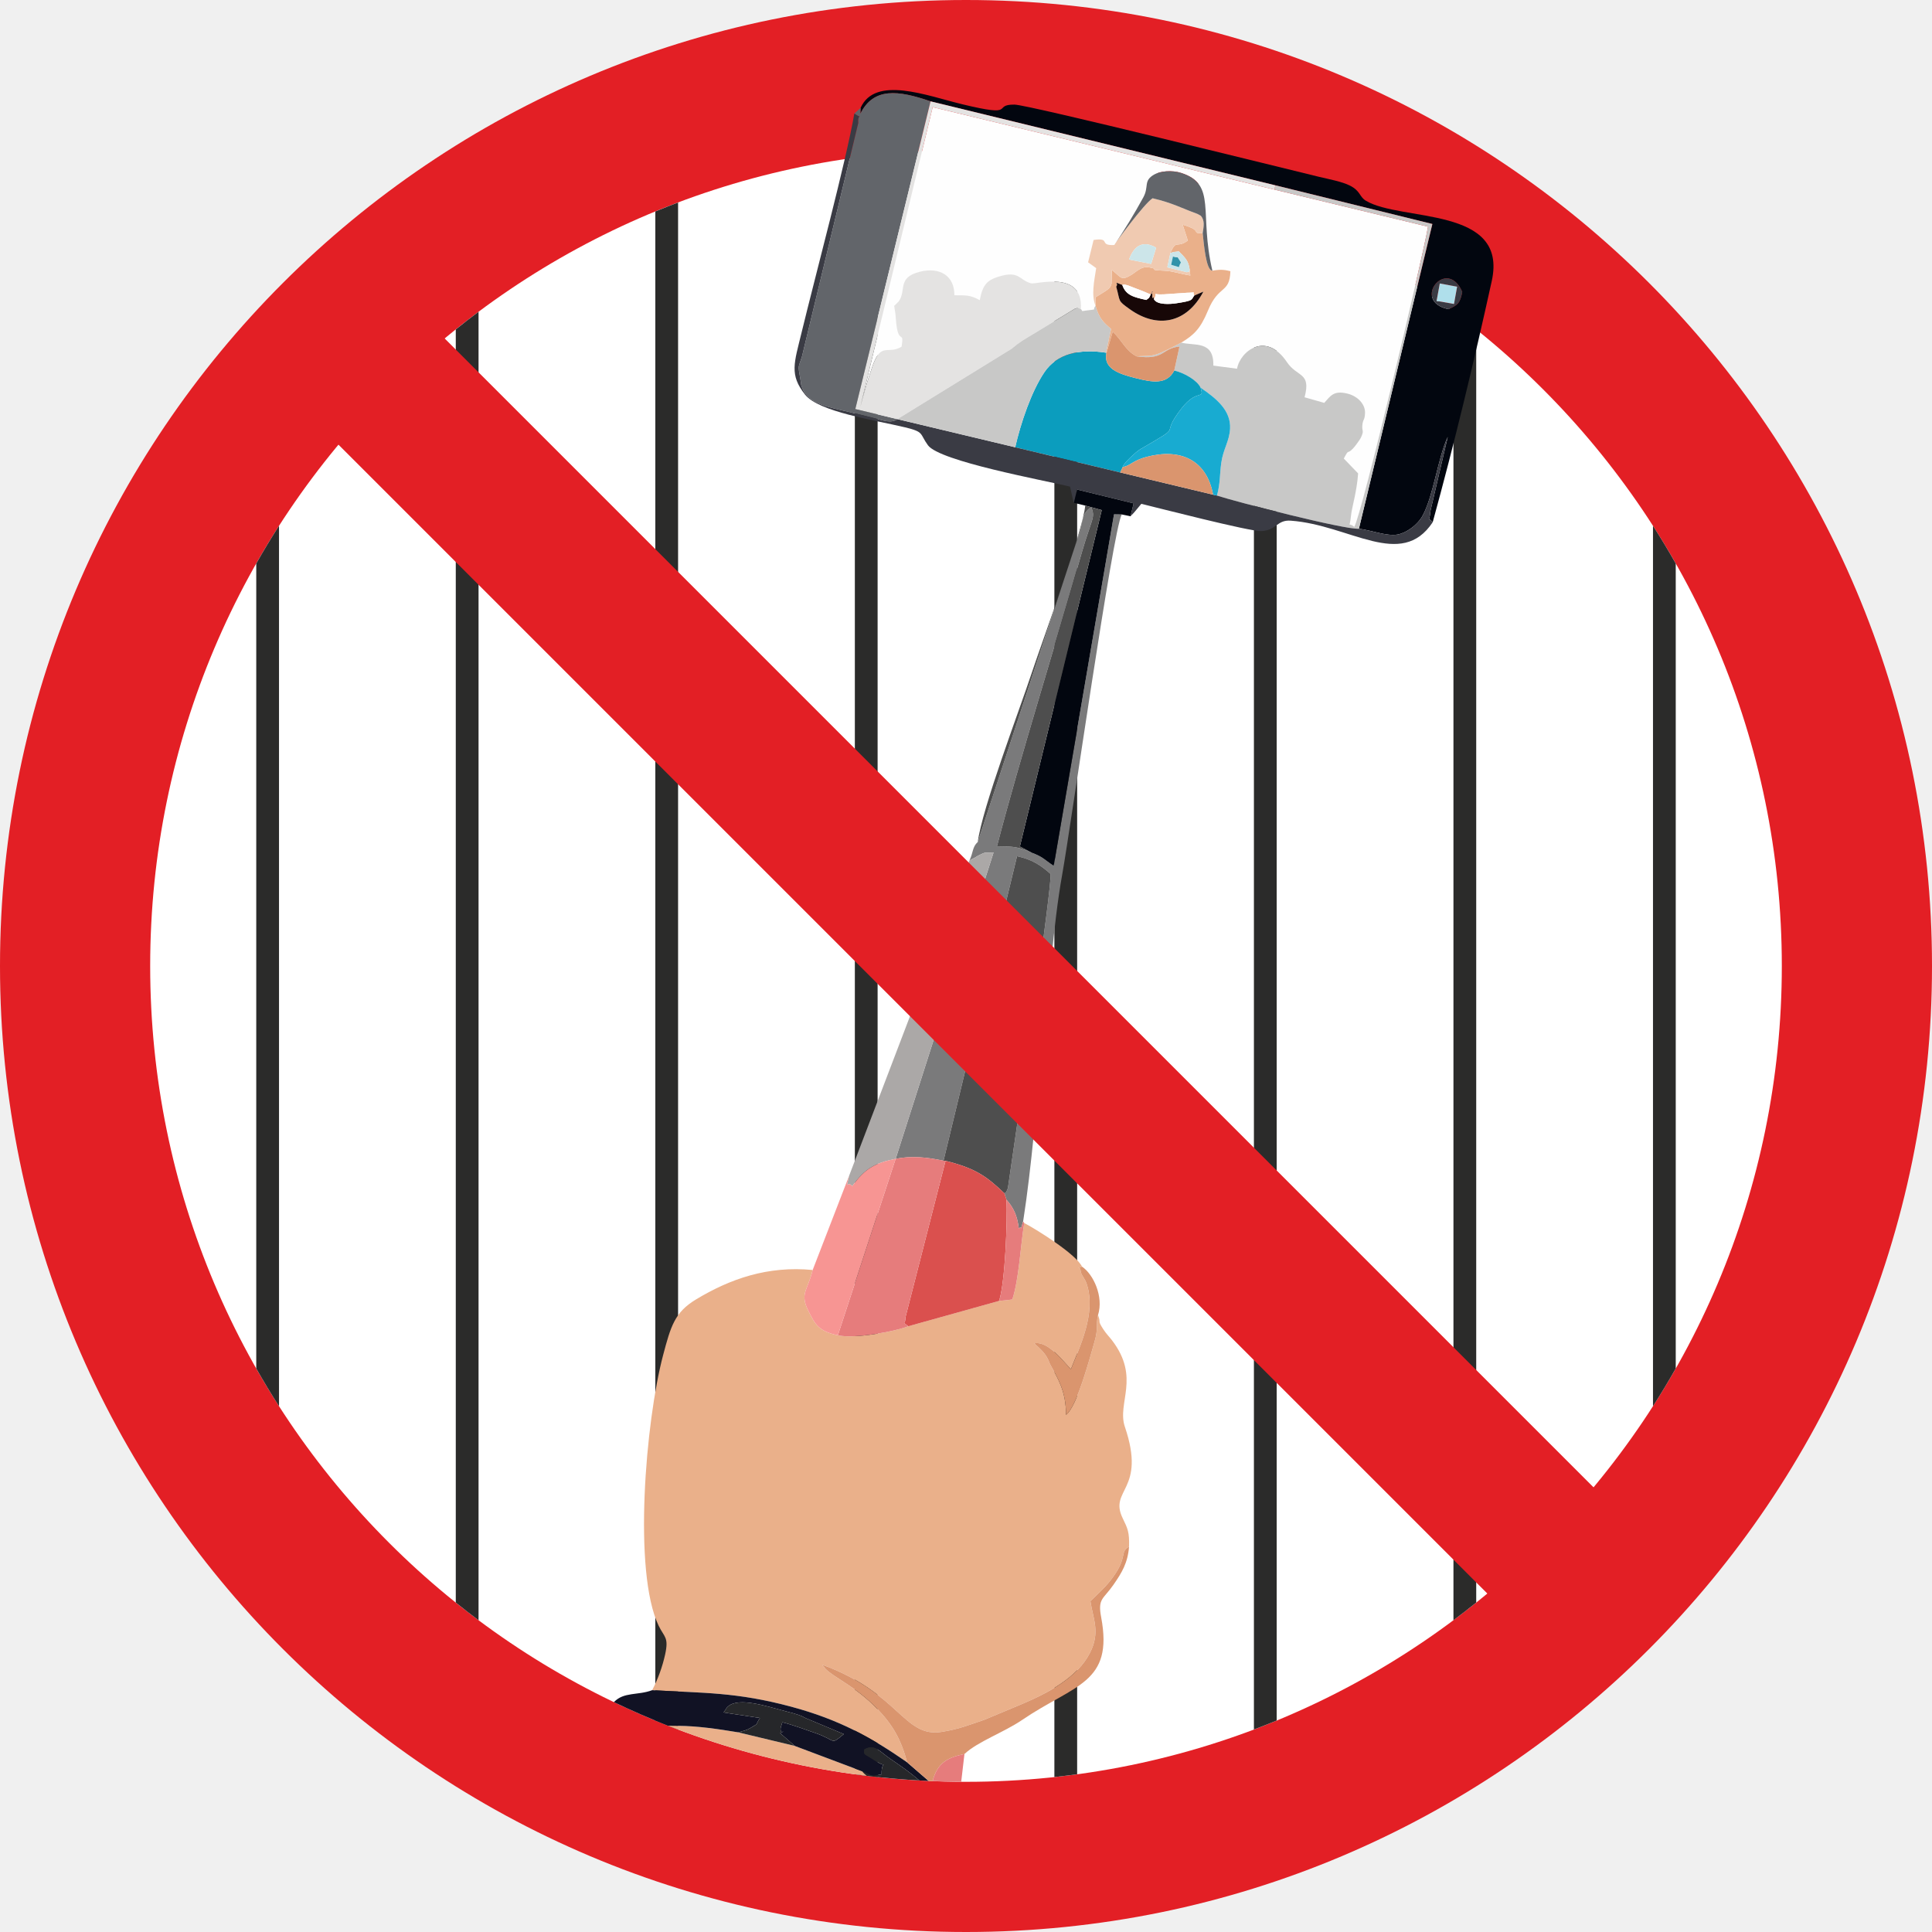
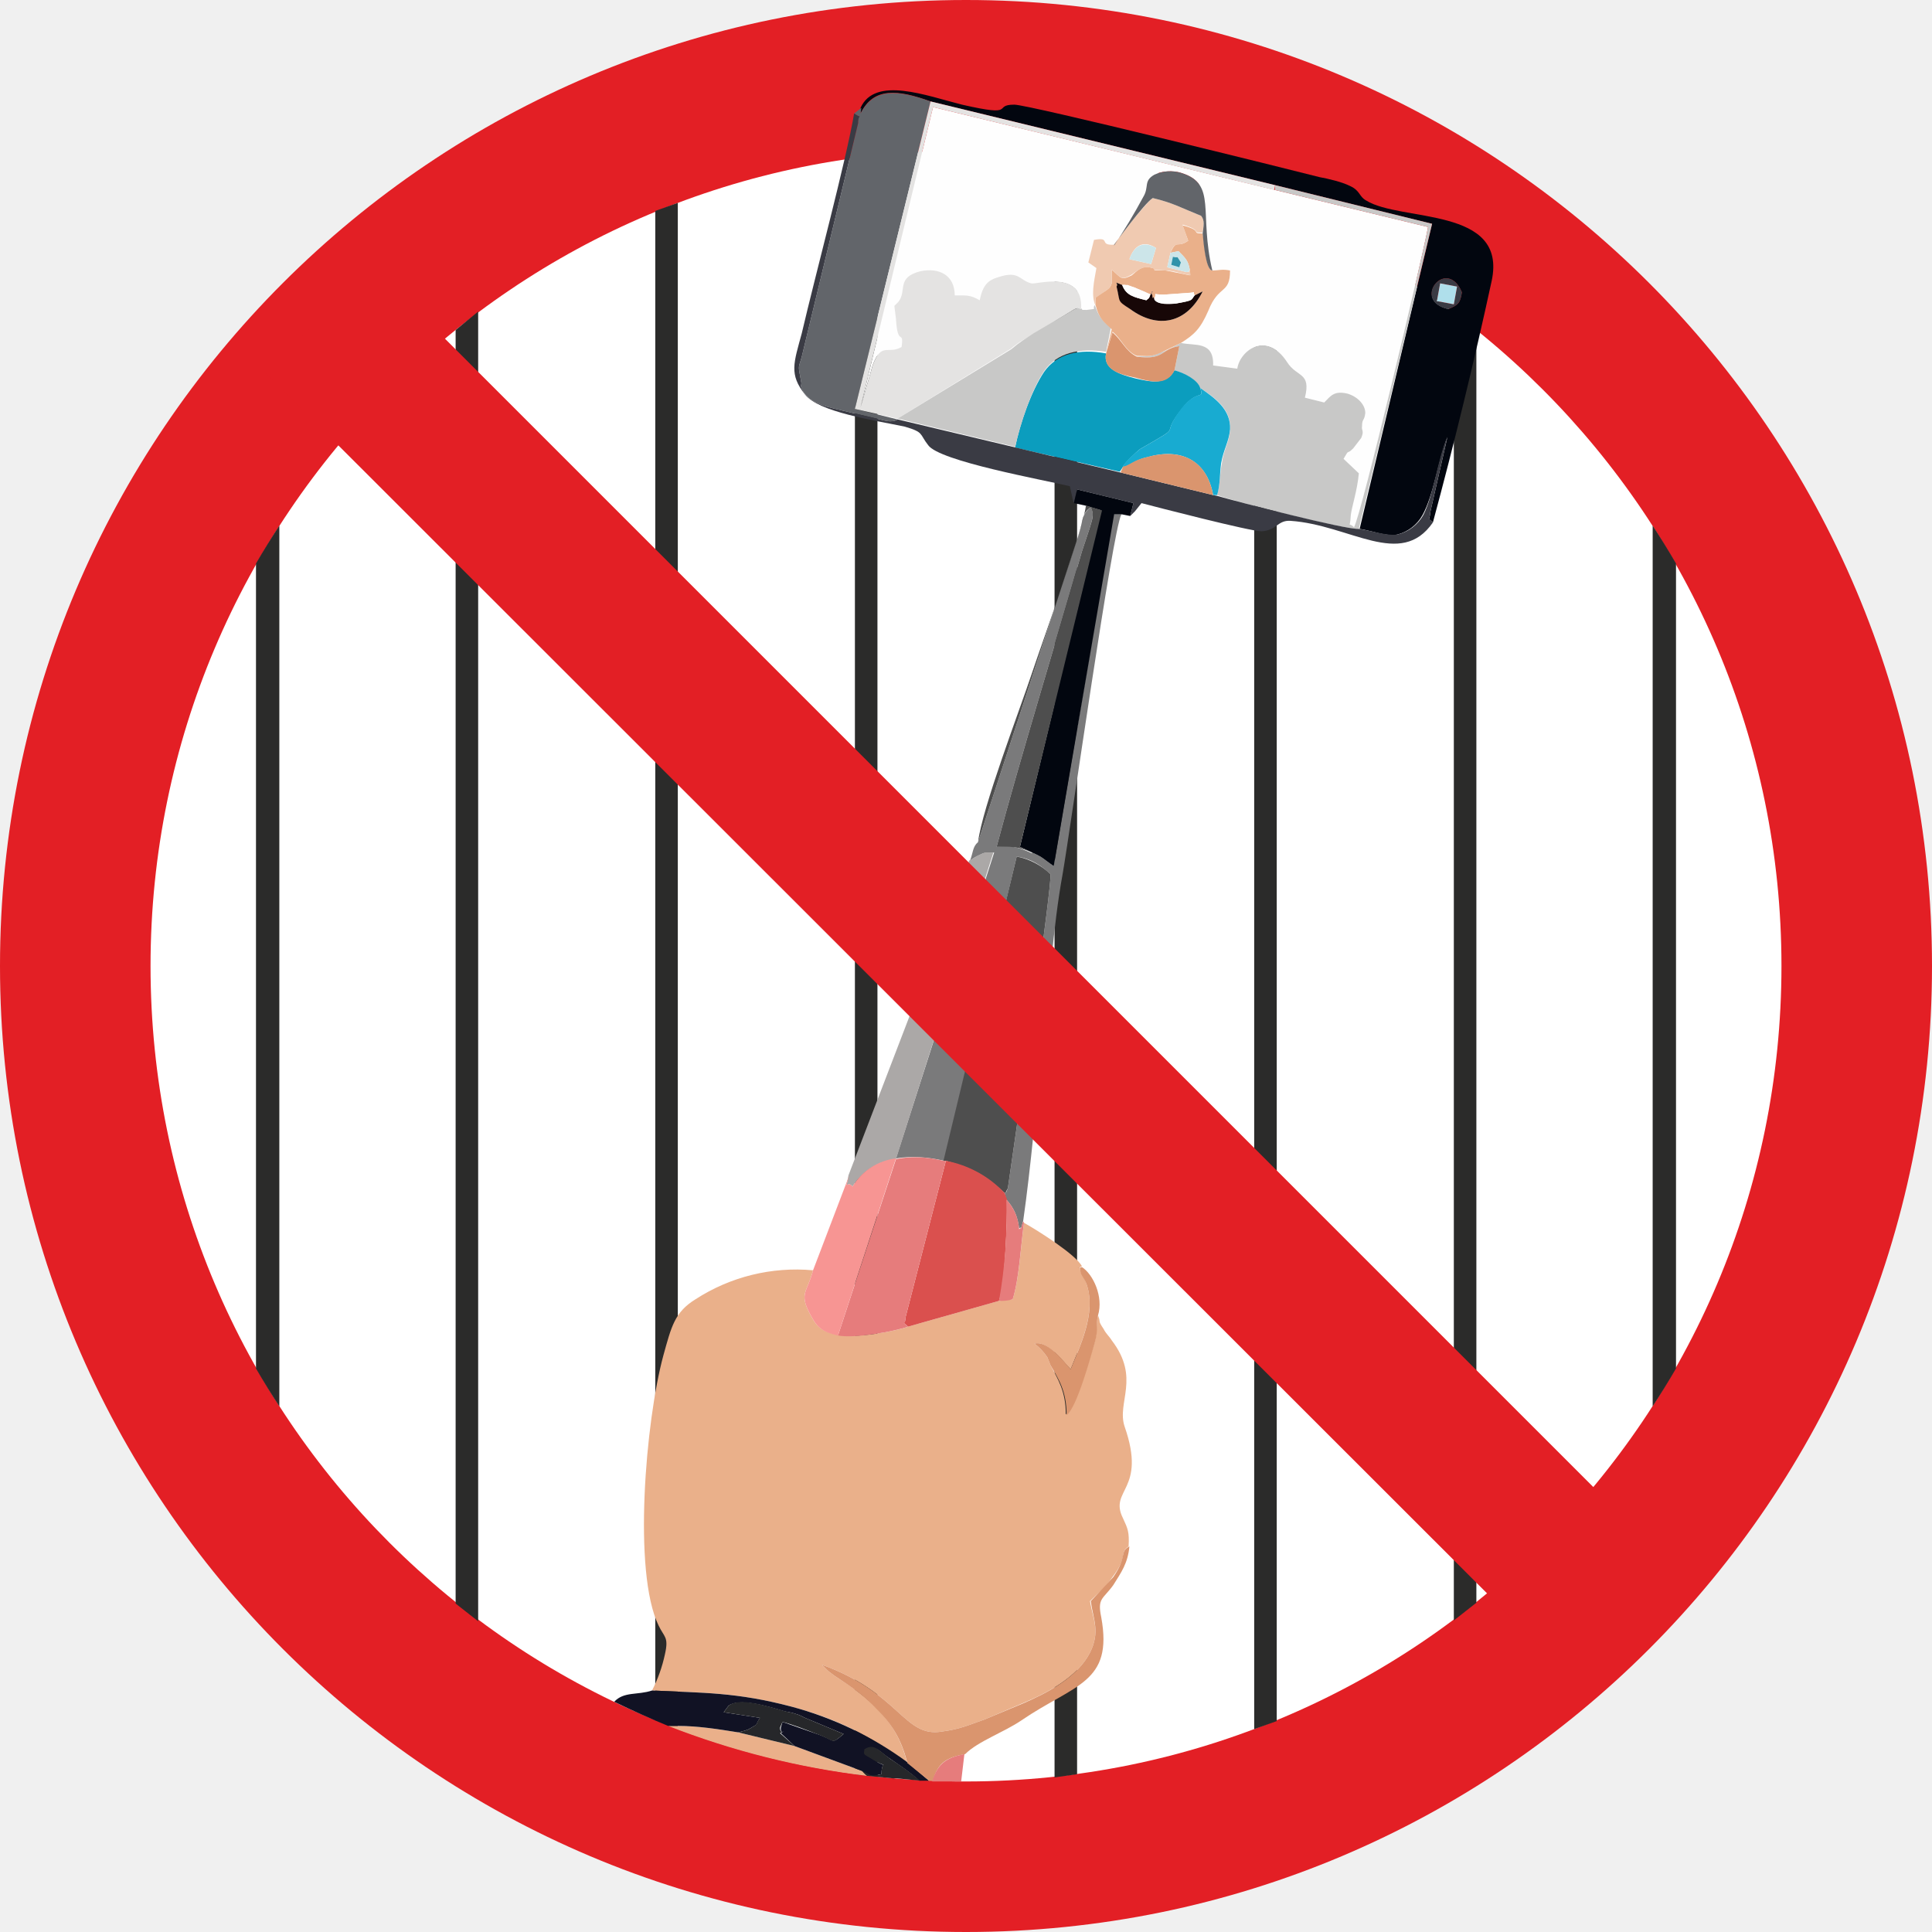
<svg xmlns="http://www.w3.org/2000/svg" width="240" height="240" fill="none">
-   <path fill="#E31F25" fill-rule="evenodd" d="M120 240c66.274 0 120-53.726 120-120S186.274 0 120 0 0 53.726 0 120s53.726 120 120 120" clip-rule="evenodd" />
-   <path fill="#fff" fill-rule="evenodd" d="M120 221.344c55.971 0 101.344-45.373 101.344-101.344S175.971 18.656 120 18.656 18.656 64.03 18.656 120c0 55.971 45.374 101.344 101.344 101.344" clip-rule="evenodd" />
-   <path fill="#2B2B2A" fill-rule="evenodd" d="M34.66 65.318a102 102 0 0 0-2.827 4.685v99.994a102 102 0 0 0 2.828 4.685zM59.447 38.73c-.957.714-1.898 1.449-2.828 2.196v158.149c.93.747 1.87 1.482 2.828 2.196zM84.234 25.156q-1.424.537-2.828 1.115v187.457a99 99 0 0 0 2.828 1.116zM109.02 19.25q-1.42.154-2.828.346v200.808q1.408.192 2.828.346zM130.979 220.75q1.42-.154 2.828-.346V19.596q-1.408-.192-2.828-.346zM155.766 214.844q1.424-.537 2.827-1.116V26.271a100 100 0 0 0-2.827-1.115zM180.553 201.271c.957-.714 1.897-1.449 2.828-2.196V40.925a102 102 0 0 0-2.828-2.195zM205.34 174.683a101 101 0 0 0 2.827-4.686V70.003a101 101 0 0 0-2.827-4.685z" clip-rule="evenodd" />
-   <path fill="#EAB08A" fill-rule="evenodd" d="m124.114 161.6-11.281 3.151c-1.651.661-6.791 1.595-8.751 1.125-2.412-.505-2.823-1.384-3.601-2.905-1.189-2.326-.183-2.517.471-5.209-5.581-.532-10.23 1.087-14.508 3.668-2.636 1.59-3.122 3.342-4.067 6.897-2.177 8.197-3.765 26.945-.56 33.62.7 1.456 1.285 1.402.807 3.584a18.3 18.3 0 0 1-1.607 4.429c6.344.362 10.484.224 17.288 2.057 5.945 1.601 9.903 3.796 14.391 6.912-.795-2.904-1.787-4.644-3.778-6.711-2.595-2.695-5.302-3.808-6.357-4.892l-.42-.524c9.611 3.49 10.126 9.109 14.857 8.337 2.254-.368 3.254-.823 5.302-1.51l4.749-1.988c3.052-1.306 6.767-3.199 8.35-6.32 1.307-2.576.393-4.169.053-6.417.974-.957 1.931-1.782 2.789-2.963 1.906-2.627.792-3.106 2.015-3.813.048-1.792-.152-2.21-.797-3.541-1.749-3.607 2.981-3.399.277-11.342-1.012-2.969 1.967-6.078-1.593-10.741-.367-.481-.716-.799-1.108-1.409-.766-1.192-.221-.651-.634-1.734-.289 1.204.071 1.598-.449 3.365-.528 1.793-2.152 8.012-3.525 9.031 0-2.951-.994-4.486-1.915-6.161-.269-.489-.138-.419-.461-.992-.328-.585-1.002-1.246-1.589-1.722 1.72-.389 3.648 2.295 4.57 3.209 1.083-2.796 3.141-6.903 1.984-10.531-.278-.871-.735-1.118-.788-1.755-.055-.657-.762-.048.177-.464-.674-1.468-5.358-4.452-7.173-5.416-.466 2.89-.65 6.982-1.478 9.499-.629.086-.982.122-1.64.176M107.696 220.599a3 3 0 0 1-.585-.561l-8.378-3.152-7.022-1.688c-2.523-.414-4.978-.789-7.498-.812q-.674-.006-1.223-.015a100.7 100.7 0 0 0 24.706 6.228" clip-rule="evenodd" />
-   <path fill="#FEFEFE" fill-rule="evenodd" d="M134.273 38.399c.307.28-.135.28.692.172 1.513-.202.633.016 1.129-.58-.549-1.34-.177-3.033.078-4.681l-1.004-.726.683-2.776c2.23-.319.552.728 2.574.63a75 75 0 0 0 3.595-5.907c.751-1.378-.024-2.04 1.336-2.841.733-.431 2.214-.59 3.419-.193 4.402 1.453 2.146 4.916 3.83 12.125.768-.113 1.277-.189 2.238.07-.089 2.823-1.448 1.63-2.787 4.892-.949 2.309-1.804 3.069-3.317 3.976 1.64.436 4.065-.303 3.987 2.855l2.945.39c.373-2.168 3.59-4.713 6.195-.825 1.287 1.922 3.031 1.214 2.192 4.37l2.444.697c.765-.84 1.157-1.579 2.875-1.154 1.344.332 2.211 1.363 2.192 2.363-.02 1.012-.277.765-.337 1.629-.051.748.25.546-.168 1.465-.125.276-.778 1.15-.984 1.362-.834.854-.429-.106-1.149 1.25l1.779 1.847c-.149 2.229-.783 4.246-.874 5.178-.186 1.887-.431.747.397 1.466.9-1.41 8.513-33.416 9.162-37.296l-19.087-4.605-42.45-10.242-8.997 37.285c.397-1.601 1.035-3.783 1.562-5.217 1.079-2.945 1.874-1.267 3.578-2.315.359-2.273-.467.09-.721-3.496-.069-.975-.062-.566-.202-1.57l.545-.528c1.027-1.374-.241-3.002 2.666-3.717 2.437-.599 4.285.476 4.267 2.928 1.444.014 1.917-.067 3.155.607.36-1.97.969-2.495 2.344-2.922 2.568-.797 2.519.408 4.018.83.634.178 6.511-1.705 6.2 3.204" clip-rule="evenodd" />
-   <path fill="#02060F" fill-rule="evenodd" d="M179.929 38.407c-4.689-.976-.21-6.563 1.716-2.15-.269 1.446-.59 1.64-1.716 2.15m-73.021-25.009-.035.734c1.651-3.301 4.675-2.938 8.728-1.542l42.835 10.432 19.498 4.802-9.126 37.856c1.503.179 3.465.96 4.794.723 1.072-.19 2.487-1.158 3.143-2.387 1.348-2.526 1.865-7.102 3.102-9.748l-2.15 9.185c-.174 1.898-.454.529.277 1.425 2.643-9.583 5.2-20.234 7.34-29.98 2.051-9.335-11.265-7.34-15.636-9.96-.829-.498-.652-1.205-1.974-1.877-.987-.502-2.725-.826-3.844-1.094-3.458-.826-36.087-8.956-37.838-8.973-2.872-.027.499 1.65-6.52-.05-4.386-1.064-10.781-3.589-12.594.454" clip-rule="evenodd" />
-   <path fill="#7A7A7B" fill-rule="evenodd" d="M128.16 105.924c-1.871-.824-2.448-.792-4.328-.741 2.822-10.85 7.3-25.134 10.59-36.677.26-.912.553-1.811.861-2.708.555-1.616.66-1.905.259-2.81-1.099.797-.972 1.42-1.342 2.847l-12.739 38.767c-.689.595-.555 1.331-1.034 2.285l.666-.342c.071-.04.284-.187.368-.228 1.119-.551.663-.347 1.965-.423l-12.166 38.06c1.937-.393 3.841-.211 5.948.236l9.13-37.827c1.82.372 3.013 1.152 4.175 2.209.09 1.909-3.419 26.19-4.001 30.024l-1.309 9.003c-.32.735-.115.368-.429.643l.257.796c.871.989 1.333 1.932 1.527 3.568.506-.456.052.712.54-.879 1.087-6.957 1.624-14.516 2.426-21.604.764-6.745 1.277-15.087 2.433-21.519 1.051-5.853 6.276-42.727 7.391-44.697l-.962-.017-7.488 43.675c-1.297-.864-1.306-1.103-2.738-1.641" clip-rule="evenodd" />
-   <path fill="#C8C8C7" fill-rule="evenodd" d="M146.738 42.56c-.628.343-1.862.97-2.591 1.275-1.235.518-1.603.325-2.936.438 3.508.488 3.022-.987 5.312-1.227l-.652 2.983c1.269.294 2.88 1.249 3.268 2.128 1.894 1.3 3.788 2.788 3.664 5.094-.084 1.585-.852 2.522-1.093 4.232-.197 1.406-.12 2.625-.537 4.078 2.423.79 15.883 4.258 17.634 4.119l9.126-37.856-19.498-4.802-.127.53 19.086 4.605c-.648 3.88-8.262 35.886-9.162 37.296-.827-.719-.582.42-.397-1.466.092-.932.726-2.949.875-5.178l-1.779-1.847c.719-1.356.314-.396 1.148-1.25.206-.211.859-1.086.985-1.362.418-.919.116-.717.168-1.465.059-.864.317-.617.336-1.629.019-1-.848-2.031-2.192-2.363-1.718-.425-2.11.313-2.874 1.154l-2.444-.696c.838-3.157-.906-2.449-2.193-4.37-2.604-3.889-5.822-1.344-6.195.825l-2.945-.39c.078-3.16-2.347-2.42-3.987-2.856" clip-rule="evenodd" />
-   <path fill="#62656A" fill-rule="evenodd" d="m106.908 13.398-.781.71c1.197.805.387-.201.493 1.163l-6.984 28.97c-.456 1.537-.56.912-.185 3.018.201 1.131-.124-.128.125.708.664 2.231 3.467 2.628 5.857 3.2 1.018.243 2.039.482 3.053.747 1.28.334 2.192.708 2.989.153l-5.226-1.253L115.6 12.59c-4.052-1.396-7.076-1.759-8.727 1.542z" clip-rule="evenodd" />
-   <path fill="#E4E3E2" fill-rule="evenodd" d="m111.475 52.067 14.167-8.727c1.188-.99 1.557-1.136 2.752-1.869l5.107-3.103c.751-.201-.05-.317.772.03.311-4.908-5.566-3.025-6.2-3.203-1.499-.422-1.45-1.627-4.018-.83-1.375.427-1.984.951-2.344 2.922-1.238-.674-1.711-.593-3.155-.607.018-2.452-1.83-3.527-4.267-2.928-2.907.715-1.639 2.342-2.666 3.717l-.545.527c.14 1.005.133.596.203 1.57.254 3.587 1.08 1.224.72 3.497-1.704 1.047-2.498-.63-3.578 2.315-.526 1.434-1.165 3.616-1.562 5.217l8.997-37.286 42.45 10.243.128-.53-42.835-10.432-9.352 38.224z" clip-rule="evenodd" />
-   <path fill="#4E4E4E" fill-rule="evenodd" d="m117.209 144.19.25.013c3.675.917 5.067 1.884 7.316 4.039.315-.275.109.092.429-.643l1.309-9.003c.582-3.834 4.091-28.115 4.001-30.024-1.162-1.056-2.355-1.837-4.175-2.209z" clip-rule="evenodd" />
-   <path fill="#0B9DBE" fill-rule="evenodd" d="m126.113 55.562 13.042 3.129.315-.668c-.021-.367 1.681-1.924 2.154-2.2 5.865-3.407 2.149-1.255 5.166-5.112 1.97-2.518 2.849-.929 2.351-2.554-.389-.88-2-1.834-3.269-2.129-.95 1.806-2.747 1.463-4.847.931-2.009-.508-3.981-1.154-3.58-3.101l-.043-.043c-3.302-.519-6.108.135-7.653 2.409-1.613 2.373-2.957 6.334-3.636 9.338" clip-rule="evenodd" />
-   <path fill="#3A3B44" fill-rule="evenodd" d="m133.405 62.462.397-1.647 7.022 1.716-.386 1.6.373-.39c.041-.047.125-.14.174-.199l.793-.953c1.878.447 13.502 3.454 14.894 3.386 1.922-.096 1.945-1.421 3.67-1.295 7.35.535 13.703 6.114 17.631.198-.731-.896-.451.473-.277-1.425l2.151-9.185c-1.238 2.646-1.755 7.222-3.103 9.748-.655 1.228-2.071 2.196-3.143 2.387-1.329.236-3.291-.544-4.794-.723-1.751.138-15.211-3.33-17.634-4.12l-.48-.108-11.54-2.762-13.041-3.128-14.638-3.495c-.796.554-1.708.18-2.989-.154-1.013-.264-2.034-.503-3.053-.747-2.389-.571-5.193-.968-5.856-3.2-.25-.835.076.424-.126-.707-.374-2.106-.27-1.481.185-3.018l6.985-28.97c-.107-1.365.703-.358-.494-1.163-1.002 5.852-4.802 19.987-6.562 27.247-.904 3.733-1.531 5.188.443 7.664 1.716 2.152 8.616 3.154 12.414 4.064 2.426.581 1.804.784 2.847 2.224 1.443 1.995 14.31 4.333 17.655 5.141l.394 1.746c.019.068.039.188.088.268" clip-rule="evenodd" />
-   <path fill="#DA504E" fill-rule="evenodd" d="m112.834 164.751 11.281-3.15c.759-2.392 1.035-10.041.917-12.563l-.258-.795c-2.248-2.156-3.64-3.123-7.316-4.039l-4.977 19.436c.011 1.078-.551.386.353 1.111" clip-rule="evenodd" />
-   <path fill="#C8C8C7" fill-rule="evenodd" d="M134.272 38.399c-.822-.348-.021-.232-.772-.03l-5.107 3.102c-1.194.733-1.563.879-2.752 1.87l-14.166 8.726 14.637 3.495c.679-3.003 2.023-6.965 3.636-9.338 1.545-2.274 4.351-2.928 7.653-2.41l.619-2.958c-1.026-.869-1.484-1.358-1.926-2.865-.496.595.384.378-1.13.58-.826.109-.385.108-.692-.172" clip-rule="evenodd" />
-   <path fill="#E67C7C" fill-rule="evenodd" d="m111.26 143.954-7.178 21.922c1.96.47 7.1-.465 8.751-1.125-.904-.725-.342-.034-.353-1.112l4.978-19.436-.25-.014c-2.107-.446-4.011-.628-5.948-.235" clip-rule="evenodd" />
-   <path fill="#ABA8A7" fill-rule="evenodd" d="m120.427 106.887-14.937 39.145c-.495 2.162-.261.489.379 1.322 1.544-2.183 2.857-2.905 5.391-3.4l12.166-38.059c-1.302.075-.845-.129-1.965.422-.083.041-.296.188-.367.228z" clip-rule="evenodd" />
-   <path fill="#02060F" fill-rule="evenodd" d="m133.405 62.462 1.404.345 2.055.56-10.171 41.789 1.467.768c1.432.538 1.441.777 2.738 1.641l7.488-43.675.962.017 1.09.224.386-1.6-7.021-1.716z" clip-rule="evenodd" />
-   <path fill="#111224" fill-rule="evenodd" d="M81.017 209.96c-1.807.676-3.526.185-4.753 1.484q3.3 1.582 6.726 2.928l1.222.015c2.521.023 4.976.397 7.499.811.713-.211.993-.231 1.517-.546 1.138-.685.492-.187 1.172-1.238l-4.513-.684c.434-.586.29-.53.608-.793 1.33-1.099 4.685-.004 7.026.62.693.185 1.467.368 2.088.634.078.033.153.079.223.111.061.028.137.079.193.106l4.799 2.007c-1.74 1.423-.82.793-3.615-.159-.965-.329-2.817-1.019-4.027-1.312l-.21.702c-.1 1.052.805.081-.06.655l1.82 1.586 8.378 3.151c1.428.635.967.655 2.404.382-.045-2.103 1.037-.488-.977-1.811-1.305-.857-1.2-.529-1.168-1.287 1.29-.727 1.877.249 3.226 1.164 1.319.895 2.465 1.7 3.616 2.69q.574.033 1.15.058l-2.664-2.305c-4.489-3.116-8.446-5.311-14.391-6.912-6.805-1.833-10.945-1.695-17.289-2.057" clip-rule="evenodd" />
-   <path fill="#EAB08A" fill-rule="evenodd" d="M139.415 35.398c.232-.043.146-.106.729.064.087.025.606.236.713.277.742.278 1.36.514 2.086.839.553-.68-.053-.332.197-.023.022.028-.057.738.141.368.033-.063.026.185.072.264.567-1.064-.507-.528 1.255-.626l2.834-.193c1.318-.018.62-.23.916.345l1.131-.486c-2.071 3.939-5.71 4.636-9.135 2.188-1.587-1.134-1.148-.88-1.695-2.808.368-.472-.521-.69.756-.21m5.974-3.97c.652-.21.26-.079 1.049-.204.813.836 1.197 1.134 1.355 2.311l.07.687c-1.239-.187-2.127-.54-3.157-.588-2.457-.115-.41-.146-1.974-.426-.938-.168-1.535.535-2.173.924-1.315.804-1.234.343-2.434-.59-.036.442-.023 1.594-.043 1.69-.135.65-.572.801-1.994 1.7l.006 1.06c.442 1.506.901 1.995 1.927 2.864l-.619 2.959.042.043.783-2.642c1.167 1.059 1.572 2.348 2.985 3.057 1.333-.113 1.701.08 2.936-.438.729-.306 1.963-.932 2.591-1.275 1.513-.907 2.369-1.667 3.317-3.976 1.34-3.263 2.698-2.07 2.787-4.892-.961-.259-1.47-.183-2.238-.07-.795.023-1.073-3.436-1.202-4.667-1.634.036.229-.24-2.487-1.044l.637 1.967c-1.385 1.047-1.403-.228-2.164 1.55" clip-rule="evenodd" />
-   <path fill="#F79593" fill-rule="evenodd" d="m105.489 146.031-4.536 11.731c-.654 2.692-1.66 2.882-.472 5.209.778 1.521 1.19 2.4 3.601 2.905l7.178-21.922c-2.534.495-3.847 1.217-5.391 3.4-.64-.833-.874.84-.38-1.323" clip-rule="evenodd" />
-   <path fill="#DA956E" fill-rule="evenodd" d="m112.697 218.929 2.665 2.305.491.019c.611-2.306 1.881-2.932 3.955-3.363 1.664-1.558 4.864-2.668 7.169-4.235 6.52-4.433 11.363-4.509 9.815-12.745-.446-2.373.249-2.202 1.531-4.052 1.049-1.514 1.764-2.692 1.934-4.73-1.223.707-.109 1.186-2.015 3.813-.857 1.182-1.815 2.006-2.789 2.963.34 2.248 1.254 3.841-.053 6.417-1.583 3.121-5.298 5.014-8.35 6.32l-4.749 1.988c-2.048.687-3.048 1.142-5.302 1.51-4.73.772-5.246-4.847-14.856-8.337l.419.524c1.055 1.084 3.762 2.197 6.358 4.892 1.99 2.067 2.982 3.807 3.777 6.711" clip-rule="evenodd" />
-   <path fill="#4E4E4E" fill-rule="evenodd" d="m121.462 104.602 12.739-38.767c.369-1.427.242-2.05 1.341-2.847.402.905.296 1.194-.259 2.81-.308.897-.6 1.796-.86 2.708-3.29 11.543-7.769 25.826-10.59 36.676 1.88-.05 2.457-.083 4.327.742l-1.466-.769 10.171-41.788-2.055-.56c-.26 3.111-5.344 16.863-6.637 20.763-1.59 4.8-6.175 16.835-6.711 21.032" clip-rule="evenodd" />
-   <path fill="#E67C7C" fill-rule="evenodd" d="m119.406 221.337.4-3.447c-2.074.431-3.343 1.057-3.954 3.363q1.77.071 3.554.084" clip-rule="evenodd" />
-   <path fill="#F0CAB1" fill-rule="evenodd" d="M140.253 32.238c.562-1.559 1.604-2.497 3.368-1.468L143 32.784zm-1.828-1.8c-2.022.098-.344-.949-2.574-.63l-.683 2.776 1.004.726c-.255 1.648-.627 3.341-.078 4.681l-.006-1.059c1.421-.899 1.858-1.05 1.994-1.7.02-.096.007-1.248.042-1.69 1.2.932 1.119 1.394 2.435.59.637-.39 1.235-1.092 2.173-.924 1.563.28-.483.311 1.974.426 1.029.048 1.918.4 3.156.588l-.07-.687c-.313.552.229.063-.363.279l-2.419-.606.379-1.78c.761-1.778.779-.503 2.164-1.55l-.638-1.967c2.716.805.853 1.08 2.487 1.044.134-.847.276-1.554-.23-2.152l-.44-.238c-2.028-.732-3.006-1.33-5.55-1.937-1.06.667-4.758 5.72-4.757 5.81" clip-rule="evenodd" />
-   <path fill="#18ABD1" fill-rule="evenodd" d="M139.469 58.023c.972-.166 1.214-.803 2.963-1.266 4.195-1.108 7.46.358 8.261 4.695l.48.109c.417-1.453.34-2.672.538-4.078.24-1.71 1.009-2.647 1.093-4.232.123-2.306-1.77-3.794-3.664-5.094.499 1.625-.38.036-2.35 2.554-3.018 3.857.698 1.705-5.166 5.113-.474.275-2.176 1.832-2.155 2.2" clip-rule="evenodd" />
-   <path fill="#DA956E" fill-rule="evenodd" d="M136.401 163.361c.725-2.297-.589-5.087-1.996-6.02-.939.416-.231-.193-.177.464.053.637.51.884.788 1.755 1.158 3.628-.901 7.735-1.984 10.532-.921-.915-2.849-3.599-4.569-3.21.586.476 1.26 1.137 1.589 1.722.322.573.192.503.461.992.921 1.675 1.915 3.21 1.915 6.161 1.372-1.019 2.996-7.238 3.524-9.031.52-1.767.16-2.161.449-3.365" clip-rule="evenodd" />
-   <path fill="#62656A" fill-rule="evenodd" d="M138.425 30.438c-.001-.09 3.696-5.143 4.757-5.81 2.544.606 3.522 1.205 5.55 1.937l.44.237c.506.599.364 1.306.23 2.153.13 1.23.408 4.69 1.203 4.667-1.685-7.209.572-10.672-3.831-12.125-1.204-.397-2.686-.238-3.418.193-1.36.8-.585 1.463-1.336 2.84a75 75 0 0 1-3.595 5.908" clip-rule="evenodd" />
-   <path fill="#DA956E" fill-rule="evenodd" d="m139.469 58.023-.315.667 11.54 2.762c-.801-4.337-4.067-5.803-8.261-4.695-1.75.463-1.991 1.1-2.964 1.266" clip-rule="evenodd" />
-   <path fill="#26272A" fill-rule="evenodd" d="m91.71 215.198 7.023 1.688-1.82-1.586c.864-.573-.04.398.06-.655l.209-.702c1.21.294 3.062.984 4.028 1.313 2.794.951 1.874 1.582 3.614.158l-4.799-2.007c-.056-.026-.132-.077-.193-.106-.07-.032-.145-.077-.222-.111-.622-.265-1.396-.449-2.089-.633-2.341-.624-5.697-1.719-7.026-.62-.318.263-.174.206-.608.793l4.513.684c-.68 1.051-.034.553-1.172 1.238-.524.315-.803.335-1.517.546" clip-rule="evenodd" />
-   <path fill="#DA956E" fill-rule="evenodd" d="M141.211 44.273c-1.412-.71-1.817-1.998-2.984-3.057l-.783 2.642c-.401 1.948 1.572 2.593 3.58 3.102 2.1.53 3.897.874 4.847-.931l.652-2.983c-2.289.24-1.803 1.715-5.312 1.227" clip-rule="evenodd" />
-   <path fill="#26272A" fill-rule="evenodd" d="M107.11 220.038c.15.198.352.385.586.561q1.547.185 3.106.325.215-.015.45.04 1.473.127 2.959.212c-1.151-.991-2.297-1.796-3.616-2.69-1.349-.915-1.936-1.891-3.227-1.164-.031.758-.136.43 1.169 1.287 2.014 1.323.932-.292.977 1.811-1.437.273-.976.253-2.404-.382" clip-rule="evenodd" />
-   <path fill="#E67C7C" fill-rule="evenodd" d="M124.114 161.6c.658-.054 1.011-.09 1.64-.176.828-2.517 1.012-6.609 1.478-9.499l-.134-.198c-.488 1.591-.034.423-.54.879-.193-1.636-.656-2.579-1.526-3.568.117 2.522-.159 10.171-.918 12.562" clip-rule="evenodd" />
-   <path fill="#170707" fill-rule="evenodd" d="M148.358 36.713c-.42.54-.019.624-2.236.961-.736.112-2.363.229-2.77-.487-.045-.08-.039-.327-.072-.264-.197.37-.118-.34-.141-.368-.249-.309.357-.657-.197.023-.251.594-.241.414-.547.684-1.554-.346-2.535-.569-2.981-1.864-1.276-.481-.387-.263-.756.209.547 1.927.108 1.674 1.695 2.808 3.425 2.448 7.064 1.75 9.135-2.188z" clip-rule="evenodd" />
-   <path fill="#02060F" fill-rule="evenodd" d="M111.253 220.964a1.5 1.5 0 0 0-.45-.04z" clip-rule="evenodd" />
-   <path fill="#3A3B44" fill-rule="evenodd" d="m178.855 35.213 2.153.404-.387 2.142-2.161-.383zm1.074 3.194c1.126-.51 1.447-.704 1.716-2.15-1.927-4.413-6.405 1.174-1.716 2.15" clip-rule="evenodd" />
-   <path fill="#CCE5E9" fill-rule="evenodd" d="m140.254 32.238 2.746.546.621-2.014c-1.763-1.03-2.805-.091-3.367 1.468" clip-rule="evenodd" />
-   <path fill="#FEFEFE" fill-rule="evenodd" d="M143.353 37.187c.406.716 2.033.6 2.769.488 2.217-.337 1.816-.421 2.236-.962-.297-.575.402-.363-.917-.345l-2.834.193c-1.762.098-.687-.438-1.254.626" clip-rule="evenodd" />
-   <path fill="#AFDFEB" fill-rule="evenodd" d="m178.461 37.376 2.16.383.387-2.142-2.152-.404z" clip-rule="evenodd" />
-   <path fill="#CCE5E9" fill-rule="evenodd" d="M146.514 32.317c.314.486.142.103-.066.864l-.959-.288.219-1.024c.773.257.412-.161.806.448m-1.125-.888-.379 1.78 2.419.605c.591-.216.05.273.363-.279-.157-1.177-.542-1.475-1.354-2.311-.789.125-.397-.005-1.049.205" clip-rule="evenodd" />
-   <path fill="#FEFEFE" fill-rule="evenodd" d="M142.942 36.578a34 34 0 0 0-2.086-.84c-.107-.04-.626-.251-.713-.276-.583-.17-.497-.107-.729-.064.446 1.295 1.427 1.518 2.981 1.864.305-.27.295-.09.547-.684" clip-rule="evenodd" />
-   <path fill="#3193AA" fill-rule="evenodd" d="m145.488 32.893.96.288c.208-.761.38-.378.066-.864-.394-.609-.034-.19-.807-.448z" clip-rule="evenodd" />
-   <path fill="#E31F25" fill-rule="evenodd" d="m33.092 46.284 160.625 160.624 13.192-13.191L46.284 33.092z" clip-rule="evenodd" />
+   <path fill="#E31F25" fill-rule="evenodd" d="M120 240a120 120 0 1 0 0-240 120 120 0 0 0 0 240" clip-rule="evenodd" />
+   <path fill="#fff" fill-rule="evenodd" d="M120 221.3a101.3 101.3 0 1 0 0-202.6 101.3 101.3 0 0 0 0 202.6" clip-rule="evenodd" />
+   <path fill="#2B2B2A" fill-rule="evenodd" d="M34.7 65.3a102 102 0 0 0-2.9 4.7v100a102 102 0 0 0 2.9 4.7zm24.7-26.6L56.6 41v158.2l2.8 2.2zm24.8-13.5-2.8 1v187.5a99 99 0 0 0 2.8 1.1zm24.8-6-2.8.4v200.8l2.8.3zm22 201.6 2.8-.4V19.6l-2.8-.3zm24.8-6 2.8-1V26.2a100 100 0 0 0-2.8-1.1zm24.8-13.5 2.8-2.2V40.9a102 102 0 0 0-2.8-2.2zm24.7-26.6a101 101 0 0 0 2.9-4.7V70a101 101 0 0 0-2.9-4.7z" clip-rule="evenodd" />
+   <path fill="#EAB08A" fill-rule="evenodd" d="m124.1 161.6-11.3 3.2c-1.6.6-6.8 1.5-8.7 1-2.4-.4-2.8-1.3-3.6-2.8-1.2-2.4-.2-2.5.5-5.2a23 23 0 0 0-14.6 3.6c-2.6 1.6-3 3.4-4 7-2.2 8.1-3.8 26.9-.6 33.5.7 1.5 1.3 1.4.8 3.6A18.3 18.3 0 0 1 81 210c6.4.3 10.5.2 17.3 2 6 1.6 10 3.8 14.4 7-.8-3-1.8-4.7-3.8-6.8-2.6-2.7-5.3-3.8-6.3-4.9l-.5-.5c9.7 3.5 10.2 9.1 14.9 8.3 2.3-.3 3.3-.8 5.3-1.5l4.7-2c3.1-1.3 6.8-3.2 8.4-6.3 1.3-2.6.4-4.1 0-6.4 1-1 2-1.8 2.8-3 2-2.6.8-3 2-3.8.1-1.8-.1-2.2-.7-3.5-1.8-3.6 3-3.4.2-11.4-1-3 2-6-1.6-10.7-.3-.5-.7-.8-1-1.4-.8-1.2-.3-.7-.7-1.7-.3 1.2 0 1.6-.4 3.3-.6 1.8-2.2 8-3.6 9 0-2.9-1-4.4-1.9-6.1l-.4-1a7 7 0 0 0-1.6-1.7c1.7-.4 3.6 2.3 4.5 3.2 1.1-2.8 3.2-7 2-10.5-.3-1-.7-1.2-.8-1.8 0-.7-.7 0 .2-.5-.7-1.4-5.4-4.4-7.2-5.4-.4 3-.6 7-1.4 9.5l-1.7.2m-16.4 59a3 3 0 0 1-.6-.6l-8.4-3.1-7-1.7c-2.5-.4-5-.8-7.5-.8H83a100.7 100.7 0 0 0 24.7 6.2" clip-rule="evenodd" />
+   <path fill="#FEFEFE" fill-rule="evenodd" d="M134.3 38.4c.3.3-.2.3.7.2 1.5-.2.6 0 1-.6-.5-1.3 0-3 .2-4.7l-1-.7.7-2.8c2.2-.3.5.7 2.5.6a75 75 0 0 0 3.6-5.9c.8-1.3 0-2 1.4-2.8.7-.4 2.2-.6 3.4-.2 4.4 1.4 2.1 5 3.8 12.1.8 0 1.3-.2 2.2 0 0 3-1.4 1.7-2.7 5-1 2.3-1.8 3-3.4 4 1.7.4 4.1-.3 4 2.8l3 .4c.3-2.2 3.6-4.7 6.2-.8 1.3 1.9 3 1.2 2.2 4.3l2.4.7c.8-.8 1.2-1.5 2.9-1.1 1.3.3 2.2 1.4 2.2 2.4s-.3.7-.4 1.6c0 .7.3.5-.1 1.4l-1 1.4c-.9.9-.4 0-1.2 1.3l1.8 1.8c-.1 2.2-.8 4.3-.9 5.2-.1 1.9-.4.7.4 1.5 1-1.5 8.5-33.5 9.2-37.3l-19-4.6-42.5-10.3-9 37.3 1.5-5.2c1.1-3 1.9-1.3 3.6-2.3.4-2.3-.5 0-.7-3.5 0-1 0-.6-.2-1.6l.5-.5c1-1.4-.2-3 2.7-3.7 2.4-.6 4.3.4 4.3 2.9 1.4 0 1.9 0 3.1.6.4-2 1-2.5 2.4-3 2.5-.7 2.5.5 4 .9.6.2 6.5-1.7 6.2 3.2" clip-rule="evenodd" />
+   <path fill="#02060F" fill-rule="evenodd" d="M180 38.4c-4.8-1-.3-6.6 1.6-2.1-.2 1.4-.5 1.6-1.7 2.1m-73-25v.7c1.6-3.3 4.6-3 8.7-1.5L158.4 23l19.5 4.8-9 37.9c1.4.2 3.4 1 4.7.7a5 5 0 0 0 3.1-2.4c1.4-2.5 2-7 3.1-9.7l-2.1 9.2c-.2 1.9-.5.5.3 1.4 2.6-9.6 5.2-20.3 7.3-30 2-9.3-11.3-7.3-15.6-10-.9-.5-.7-1.2-2-1.8-1-.5-2.7-.9-3.8-1.1-3.5-.9-36.1-9-37.9-9-2.8 0 .5 1.6-6.5 0-4.4-1.1-10.8-3.6-12.6.4" clip-rule="evenodd" />
+   <path fill="#7A7A7B" fill-rule="evenodd" d="M128.2 106c-2-.9-2.5-.9-4.4-.8 2.9-10.9 7.3-25.2 10.6-36.7l.9-2.7c.5-1.6.6-2 .2-2.8-1 .8-1 1.4-1.3 2.8l-12.7 38.8c-.7.6-.6 1.3-1 2.3l.6-.4.4-.2c1-.5.6-.3 2-.4l-12.2 38c1.9-.3 3.8-.2 6 .3l9-37.8c1.9.3 3 1.1 4.2 2.2.1 1.9-3.4 26.2-4 30l-1.3 9c-.3.7-.1.4-.4.6l.2.8c.9 1 1.4 2 1.6 3.6.5-.4 0 .7.5-.9 1-7 1.6-14.5 2.4-21.6.8-6.7 1.3-15 2.5-21.5 1-5.8 6.2-42.7 7.3-44.7h-1l-7.4 43.7c-1.3-.9-1.3-1.1-2.7-1.7" clip-rule="evenodd" />
+   <path fill="#C8C8C7" fill-rule="evenodd" d="M146.7 42.6c-.6.3-1.8 1-2.6 1.2-1.2.6-1.6.4-2.9.5 3.5.5 3-1 5.3-1.3l-.6 3c1.2.3 2.9 1.3 3.2 2.2 2 1.3 3.8 2.7 3.7 5 0 1.6-.8 2.6-1 4.3-.3 1.4-.2 2.6-.6 4 2.4.9 15.9 4.3 17.6 4.2l9.1-37.9-19.5-4.8v.6l19 4.6c-.7 3.8-8.3 35.8-9.2 37.3-.8-.8-.5.4-.4-1.5.1-1 .8-3 1-5.2l-1.9-1.8c.8-1.4.3-.4 1.2-1.3l1-1.3c.4-1 0-.8.1-1.5 0-.9.3-.6.4-1.6 0-1-.9-2-2.2-2.4-1.7-.4-2.1.3-2.9 1.1l-2.4-.6c.8-3.2-1-2.5-2.2-4.4-2.6-4-5.9-1.4-6.2.8l-3-.4c.1-3.1-2.3-2.4-4-2.8" clip-rule="evenodd" />
+   <path fill="#62656A" fill-rule="evenodd" d="m107 13.4-.9.7c1.2.8.4-.2.5 1.2l-7 29c-.4 1.5-.5.9-.1 3 .2 1-.2-.2 0 .7.7 2.2 3.5 2.6 6 3.2l3 .7c1.3.3 2.2.7 3 .2l-5.3-1.3 9.4-38.2c-4-1.4-7-1.8-8.7 1.5z" clip-rule="evenodd" />
+   <path fill="#E4E3E2" fill-rule="evenodd" d="m111.5 52 14.1-8.7c1.2-1 1.6-1.1 2.8-1.8l5.1-3.1c.8-.2 0-.3.8 0 .3-5-5.6-3-6.2-3.2-1.5-.4-1.5-1.6-4-.8-1.4.4-2 1-2.4 2.9-1.2-.7-1.7-.6-3.1-.6 0-2.5-1.9-3.5-4.3-3-3 .8-1.6 2.4-2.7 3.8l-.5.5.2 1.6c.2 3.6 1 1.2.7 3.5-1.7 1-2.5-.7-3.6 2.3l-1.5 5.2 9-37.3 42.4 10.3.1-.6-42.8-10.4-9.4 38.2z" clip-rule="evenodd" />
+   <path fill="#4E4E4E" fill-rule="evenodd" d="M117.2 144.2h.3c3.6 1 5 1.9 7.3 4 .3-.2 0 .1.4-.6l1.3-9c.6-3.8 4.1-28.1 4-30a8.3 8.3 0 0 0-4.2-2.2z" clip-rule="evenodd" />
+   <path fill="#0B9DBE" fill-rule="evenodd" d="m126.1 55.6 13 3 .4-.6c0-.3 1.7-1.9 2.1-2.2 5.9-3.4 2.2-1.2 5.2-5 2-2.6 2.8-1 2.3-2.6-.3-1-2-1.9-3.2-2.2-1 1.8-2.8 1.5-4.9 1-2-.5-4-1.2-3.6-3.1-3.3-.6-6.1 0-7.7 2.3-1.6 2.4-3 6.4-3.6 9.4" clip-rule="evenodd" />
+   <path fill="#3A3B44" fill-rule="evenodd" d="m133.4 62.5.4-1.7 7 1.7-.4 1.6.4-.4.2-.2.8-1c1.9.5 13.5 3.5 14.9 3.5 1.9-.1 2-1.4 3.6-1.3 7.4.5 13.7 6 17.7.2-.8-1-.5.5-.3-1.4l2.1-9.2c-1.2 2.6-1.7 7.2-3 9.7a5 5 0 0 1-3.2 2.4c-1.3.2-3.3-.5-4.8-.7-1.7.1-15.2-3.4-17.6-4.1l-.5-.1-11.5-2.8-13-3.1-14.7-3.5c-.8.5-1.7.1-3-.2l-3-.7c-2.5-.6-5.3-1-6-3.2-.2-.9.2.4 0-.7-.4-2.1-.3-1.5.1-3l7-29c0-1.4.7-.4-.5-1.2-1 5.9-4.8 20-6.5 27.3-1 3.7-1.6 5.1.4 7.6 1.7 2.2 8.6 3.2 12.4 4 2.4.7 1.8.9 2.9 2.3 1.4 2 14.3 4.3 17.6 5.1l.4 1.8.1.3" clip-rule="evenodd" />
+   <path fill="#DA504E" fill-rule="evenodd" d="m112.8 164.8 11.3-3.2c.8-2.4 1-10 1-12.6l-.3-.8a13.4 13.4 0 0 0-7.3-4l-5 19.4c0 1.1-.6.4.3 1.2" clip-rule="evenodd" />
+   <path fill="#C8C8C7" fill-rule="evenodd" d="M134.3 38.4c-.9-.3 0-.2-.8 0l-5.1 3c-1.2.8-1.6 1-2.8 2L111.5 52l14.6 3.5c.7-3 2-7 3.6-9.4 1.6-2.3 4.4-2.9 7.7-2.4l.6-3c-1-.8-1.5-1.3-2-2.8-.4.6.5.4-1 .6-.9 0-.4 0-.7-.2" clip-rule="evenodd" />
+   <path fill="#E67C7C" fill-rule="evenodd" d="m111.3 144-7.2 21.9c2 .4 7-.5 8.7-1.1-.9-.8-.3 0-.3-1.2l5-19.4h-.3c-2.1-.5-4-.6-6-.2" clip-rule="evenodd" />
+   <path fill="#ABA8A7" fill-rule="evenodd" d="m120.4 106.9-15 39.1c-.4 2.2-.2.5.5 1.4a7.3 7.3 0 0 1 5.4-3.4l12.1-38.1c-1.3 0-.8-.1-2 .4l-.3.2z" clip-rule="evenodd" />
+   <path fill="#02060F" fill-rule="evenodd" d="m133.4 62.5 1.4.3 2 .6-10.1 41.8 1.5.7c1.4.6 1.4.8 2.7 1.7l7.5-43.7h1l1 .2.4-1.6-7-1.7z" clip-rule="evenodd" />
+   <path fill="#111224" fill-rule="evenodd" d="M81 210c-1.8.6-3.5.1-4.7 1.4q3.3 1.6 6.7 3h1.2c2.5 0 5 .4 7.5.8.7-.2 1-.2 1.5-.5 1.2-.7.5-.2 1.2-1.3l-4.5-.7.6-.8c1.3-1 4.7 0 7 .7.7.1 1.5.3 2.1.6l.2.1.2.1 4.8 2c-1.7 1.4-.8.8-3.6-.1l-4-1.4-.2.7c-.1 1.1.8.1 0 .7l1.7 1.6 8.4 3.1c1.4.7 1 .7 2.4.4 0-2 1-.5-1-1.8-1.3-.8-1.2-.5-1.1-1.3 1.3-.7 1.8.3 3.2 1.2 1.3.9 2.5 1.7 3.6 2.7h1.2l-2.7-2.3a42.9 42.9 0 0 0-14.4-6.9c-6.8-1.8-11-1.7-17.3-2" clip-rule="evenodd" />
+   <path fill="#EAB08A" fill-rule="evenodd" d="M139.4 35.4h.7l.8.3 2 .9c.6-.7 0-.4.2 0 0 0 0 .7.2.3v.3c.6-1-.5-.5 1.3-.6l2.8-.2c1.4 0 .7-.3 1 .3l1-.5c-2 4-5.6 4.7-9 2.2-1.6-1.1-1.2-.9-1.7-2.8.3-.5-.6-.7.7-.2m6-4 1-.2c.9.9 1.2 1.2 1.4 2.3v.7l-3-.6c-2.6 0-.5-.1-2-.4-1-.2-1.6.5-2.2 1-1.4.7-1.3.3-2.5-.7v1.7c-.2.7-.6.8-2 1.7v1c.4 1.6.9 2 2 3l-.7 3 .8-2.7c1.2 1 1.6 2.4 3 3 1.3 0 1.7.2 3-.4l2.5-1.2c1.6-1 2.4-1.7 3.4-4 1.3-3.3 2.7-2 2.7-5-1-.2-1.4 0-2.2 0-.8 0-1-3.4-1.2-4.6-1.6 0 .2-.3-2.5-1l.7 1.9c-1.4 1-1.4-.3-2.2 1.5" clip-rule="evenodd" />
+   <path fill="#F79593" fill-rule="evenodd" d="m105.5 146-4.5 11.8c-.7 2.7-1.7 2.8-.5 5.2.8 1.5 1.2 2.4 3.6 2.9l7.2-22a7.3 7.3 0 0 0-5.4 3.5c-.7-.9-1 .8-.4-1.4" clip-rule="evenodd" />
+   <path fill="#DA956E" fill-rule="evenodd" d="m112.7 219 2.7 2.2h.5c.6-2.3 1.8-2.9 4-3.3 1.6-1.6 4.8-2.7 7-4.2 6.6-4.5 11.4-4.6 9.9-12.8-.5-2.4.2-2.2 1.5-4 1-1.6 1.8-2.7 2-4.8-1.3.7-.2 1.2-2 3.8l-2.8 3c.3 2.3 1.2 3.8-.1 6.4-1.6 3.1-5.3 5-8.3 6.3l-4.8 2c-2 .7-3 1.2-5.3 1.5-4.7.8-5.2-4.8-14.9-8.3l.5.5c1 1.1 3.7 2.2 6.3 5 2 2 3 3.7 3.8 6.6" clip-rule="evenodd" />
+   <path fill="#4E4E4E" fill-rule="evenodd" d="m121.5 104.6 12.7-38.8c.4-1.4.2-2 1.3-2.8.4.9.3 1.2-.2 2.8l-.9 2.7c-3.3 11.5-7.7 25.8-10.6 36.7 2 0 2.5-.1 4.4.7l-1.5-.7 10.2-41.8-2-.6c-.4 3.1-5.4 16.9-6.7 20.8-1.6 4.8-6.2 16.8-6.7 21" clip-rule="evenodd" />
+   <path fill="#E67C7C" fill-rule="evenodd" d="m119.4 221.3.4-3.4c-2 .4-3.3 1-4 3.4h3.6" clip-rule="evenodd" />
+   <path fill="#F0CAB1" fill-rule="evenodd" d="M140.3 32.2c.5-1.5 1.6-2.5 3.3-1.4l-.6 2zm-1.9-1.8c-2 .1-.3-1-2.5-.6l-.7 2.8 1 .7c-.3 1.7-.7 3.4-.1 4.7v-1c1.4-1 1.8-1.1 2-1.8v-1.7c1.2 1 1.1 1.4 2.5.6.6-.4 1.2-1 2.1-.9 1.6.3-.5.3 2 .4 1 0 2 .4 3.2.6l-.1-.7c-.3.6.2.1-.4.3l-2.4-.6.4-1.8c.7-1.7.8-.5 2.2-1.5l-.7-2c2.7.8.9 1 2.5 1 .1-.8.3-1.5-.2-2.1l-.5-.2c-2-.8-3-1.4-5.5-2-1 .7-4.8 5.7-4.8 5.8" clip-rule="evenodd" />
+   <path fill="#18ABD1" fill-rule="evenodd" d="M139.5 58c1-.1 1.2-.8 3-1.2 4.1-1.2 7.4.3 8.2 4.7h.5c.4-1.4.3-2.6.5-4 .3-1.7 1-2.7 1.1-4.2.1-2.4-1.8-3.8-3.7-5.1.5 1.6-.3 0-2.3 2.5-3 3.9.7 1.7-5.2 5.1-.4.3-2.2 1.9-2.1 2.2" clip-rule="evenodd" />
+   <path fill="#DA956E" fill-rule="evenodd" d="M136.4 163.4c.7-2.3-.6-5.1-2-6-1 .4-.2-.3-.2.4 0 .6.5.9.8 1.8 1.2 3.6-.9 7.7-2 10.5-.9-1-2.8-3.6-4.5-3.2a7 7 0 0 1 1.6 1.7l.4 1c1 1.7 2 3.2 2 6.2 1.3-1 3-7.3 3.5-9 .5-1.8.1-2.2.4-3.4" clip-rule="evenodd" />
+   <path fill="#62656A" fill-rule="evenodd" d="M138.4 30.4s3.7-5.1 4.8-5.8c2.5.6 3.5 1.2 5.5 2l.5.2c.5.6.3 1.3.2 2.2.1 1.2.4 4.6 1.2 4.6-1.7-7.2.6-10.7-3.8-12.1a4.7 4.7 0 0 0-3.4.2c-1.4.8-.6 1.5-1.4 2.8a75 75 0 0 1-3.6 6" clip-rule="evenodd" />
+   <path fill="#DA956E" fill-rule="evenodd" d="m139.5 58-.3.7 11.5 2.8c-.8-4.4-4-5.9-8.3-4.7-1.7.4-2 1-3 1.2" clip-rule="evenodd" />
+   <path fill="#26272A" fill-rule="evenodd" d="m91.7 215.2 7 1.7-1.8-1.6c.9-.6 0 .4 0-.7l.3-.7c1.2.3 3 1 4 1.4 2.8 1 1.9 1.5 3.6.1l-4.8-2-.2-.1-.2-.1c-.6-.3-1.4-.5-2-.6-2.4-.7-5.8-1.8-7.1-.7l-.6.8 4.5.7c-.7 1 0 .6-1.2 1.3-.5.3-.8.3-1.5.5" clip-rule="evenodd" />
+   <path fill="#DA956E" fill-rule="evenodd" d="M141.2 44.3c-1.4-.7-1.8-2-3-3l-.8 2.6c-.4 2 1.6 2.6 3.6 3 2.1.6 4 1 4.9-.9l.6-3c-2.3.3-1.8 1.8-5.3 1.3" clip-rule="evenodd" />
+   <path fill="#26272A" fill-rule="evenodd" d="m107.1 220 .6.6 3.1.3h.5l3 .3a38 38 0 0 0-3.7-2.7c-1.4-1-2-2-3.2-1.2 0 .8-.2.5 1.1 1.3 2 1.3 1-.3 1 1.8-1.4.3-1 .3-2.4-.4" clip-rule="evenodd" />
+   <path fill="#E67C7C" fill-rule="evenodd" d="M124.1 161.6c.7 0 1 0 1.7-.2.8-2.5 1-6.6 1.4-9.5l-.1-.2c-.5 1.6 0 .5-.5 1a5.9 5.9 0 0 0-1.6-3.7 60 60 0 0 1-.9 12.6" clip-rule="evenodd" />
+   <path fill="#170707" fill-rule="evenodd" d="M148.4 36.7c-.5.6 0 .6-2.3 1-.7 0-2.3.2-2.7-.5l-.1-.3c-.2.4-.1-.3-.2-.3-.2-.4.4-.7-.2 0-.2.6-.2.4-.5.7-1.6-.4-2.5-.6-3-1.9-1.3-.5-.4-.3-.7.2.5 2 0 1.7 1.7 2.8 3.4 2.5 7 1.8 9-2.2z" clip-rule="evenodd" />
+   <path fill="#02060F" fill-rule="evenodd" d="M111.3 221a1.5 1.5 0 0 0-.5 0z" clip-rule="evenodd" />
+   <path fill="#3A3B44" fill-rule="evenodd" d="m178.9 35.2 2.1.4-.4 2.2-2.1-.4zm1 3.2c1.2-.5 1.5-.7 1.7-2.1-1.9-4.5-6.4 1.1-1.7 2.1" clip-rule="evenodd" />
+   <path fill="#CCE5E9" fill-rule="evenodd" d="m140.3 32.2 2.7.6.6-2c-1.7-1-2.8-.1-3.3 1.4" clip-rule="evenodd" />
+   <path fill="#FEFEFE" fill-rule="evenodd" d="M143.4 37.2c.4.7 2 .6 2.7.5 2.2-.4 1.8-.4 2.3-1-.3-.6.4-.4-1-.3l-2.8.2c-1.8 0-.7-.5-1.2.6" clip-rule="evenodd" />
+   <path fill="#AFDFEB" fill-rule="evenodd" d="m178.5 37.4 2.1.4.4-2.2-2.1-.4z" clip-rule="evenodd" />
+   <path fill="#CCE5E9" fill-rule="evenodd" d="M146.5 32.3c.3.5.2.1 0 .9l-1-.3.2-1c.8.2.4-.2.8.4m-1.1-.9-.4 1.8 2.4.6c.6-.2 0 .3.4-.3-.2-1.1-.5-1.4-1.4-2.3l-1 .2" clip-rule="evenodd" />
+   <path fill="#FEFEFE" fill-rule="evenodd" d="M143 36.6a34 34 0 0 0-2.1-.9l-.8-.2c-.5-.2-.5-.1-.7-.1.5 1.3 1.4 1.5 3 1.9.3-.3.3-.1.5-.7" clip-rule="evenodd" />
+   <path fill="#3193AA" fill-rule="evenodd" d="m145.5 32.9 1 .3c.2-.8.3-.4 0-.9-.4-.6 0-.2-.8-.4z" clip-rule="evenodd" />
+   <path fill="#E31F25" fill-rule="evenodd" d="m33 46.3 160.7 160.6 13.2-13.2L46.3 33.1z" clip-rule="evenodd" />
</svg>
